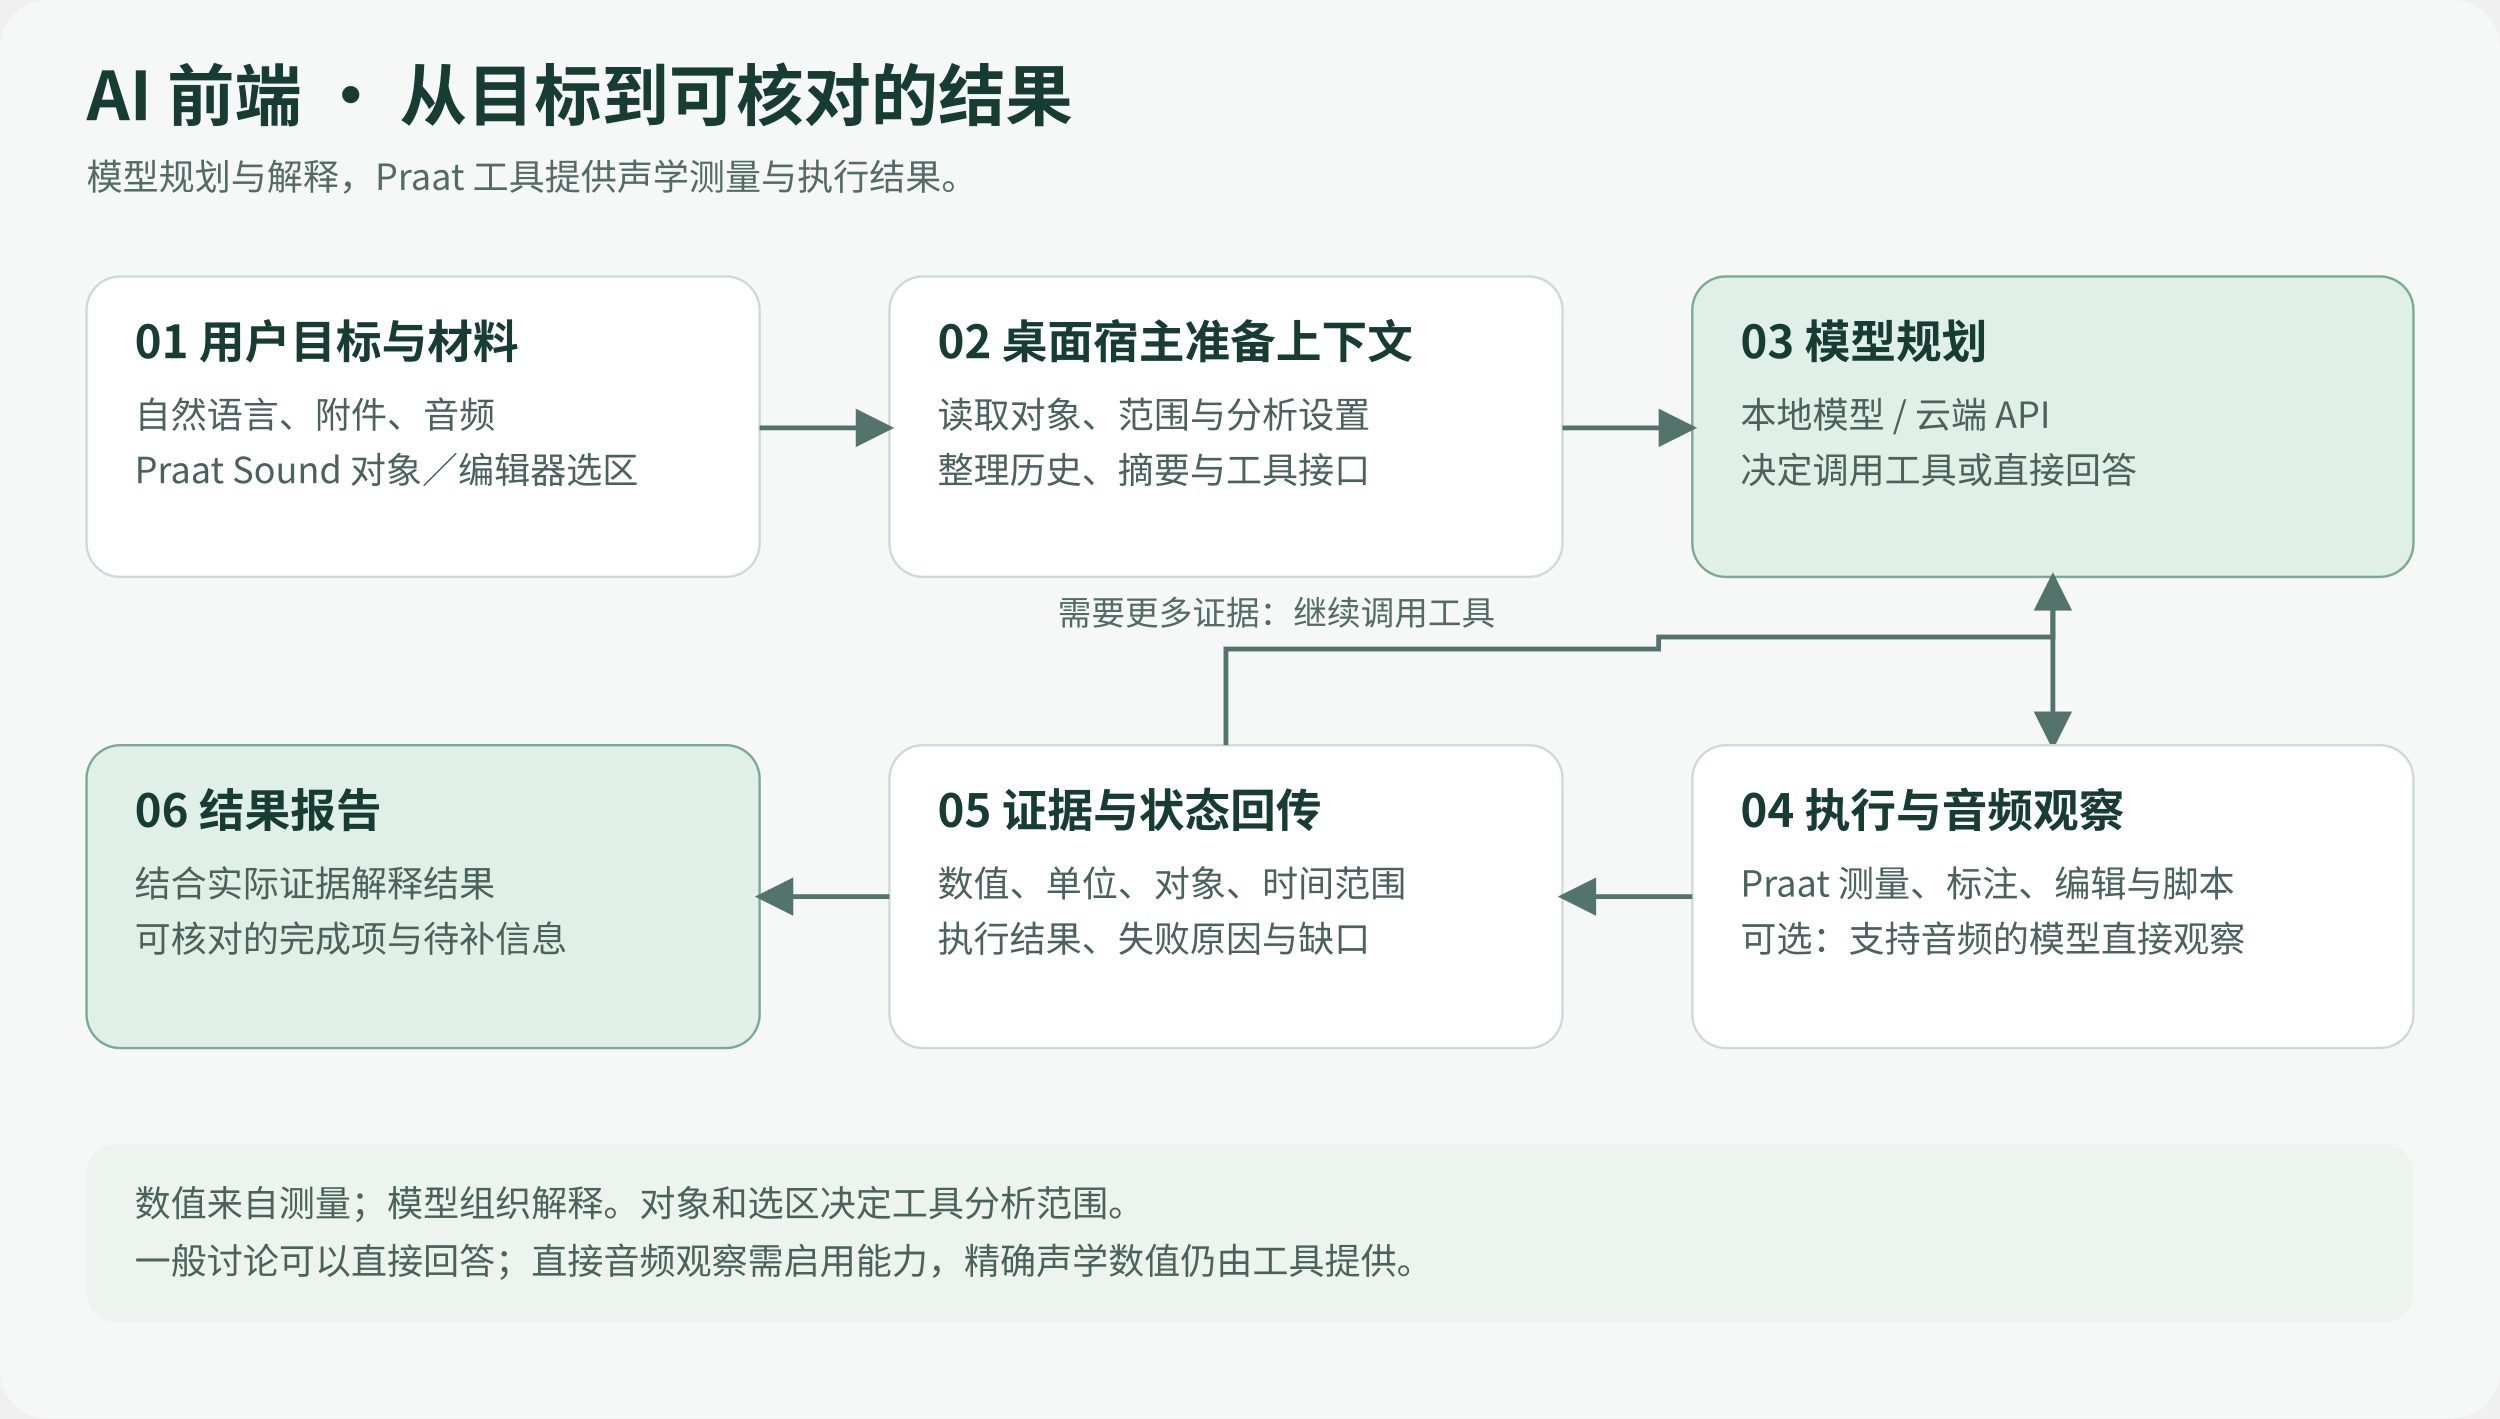
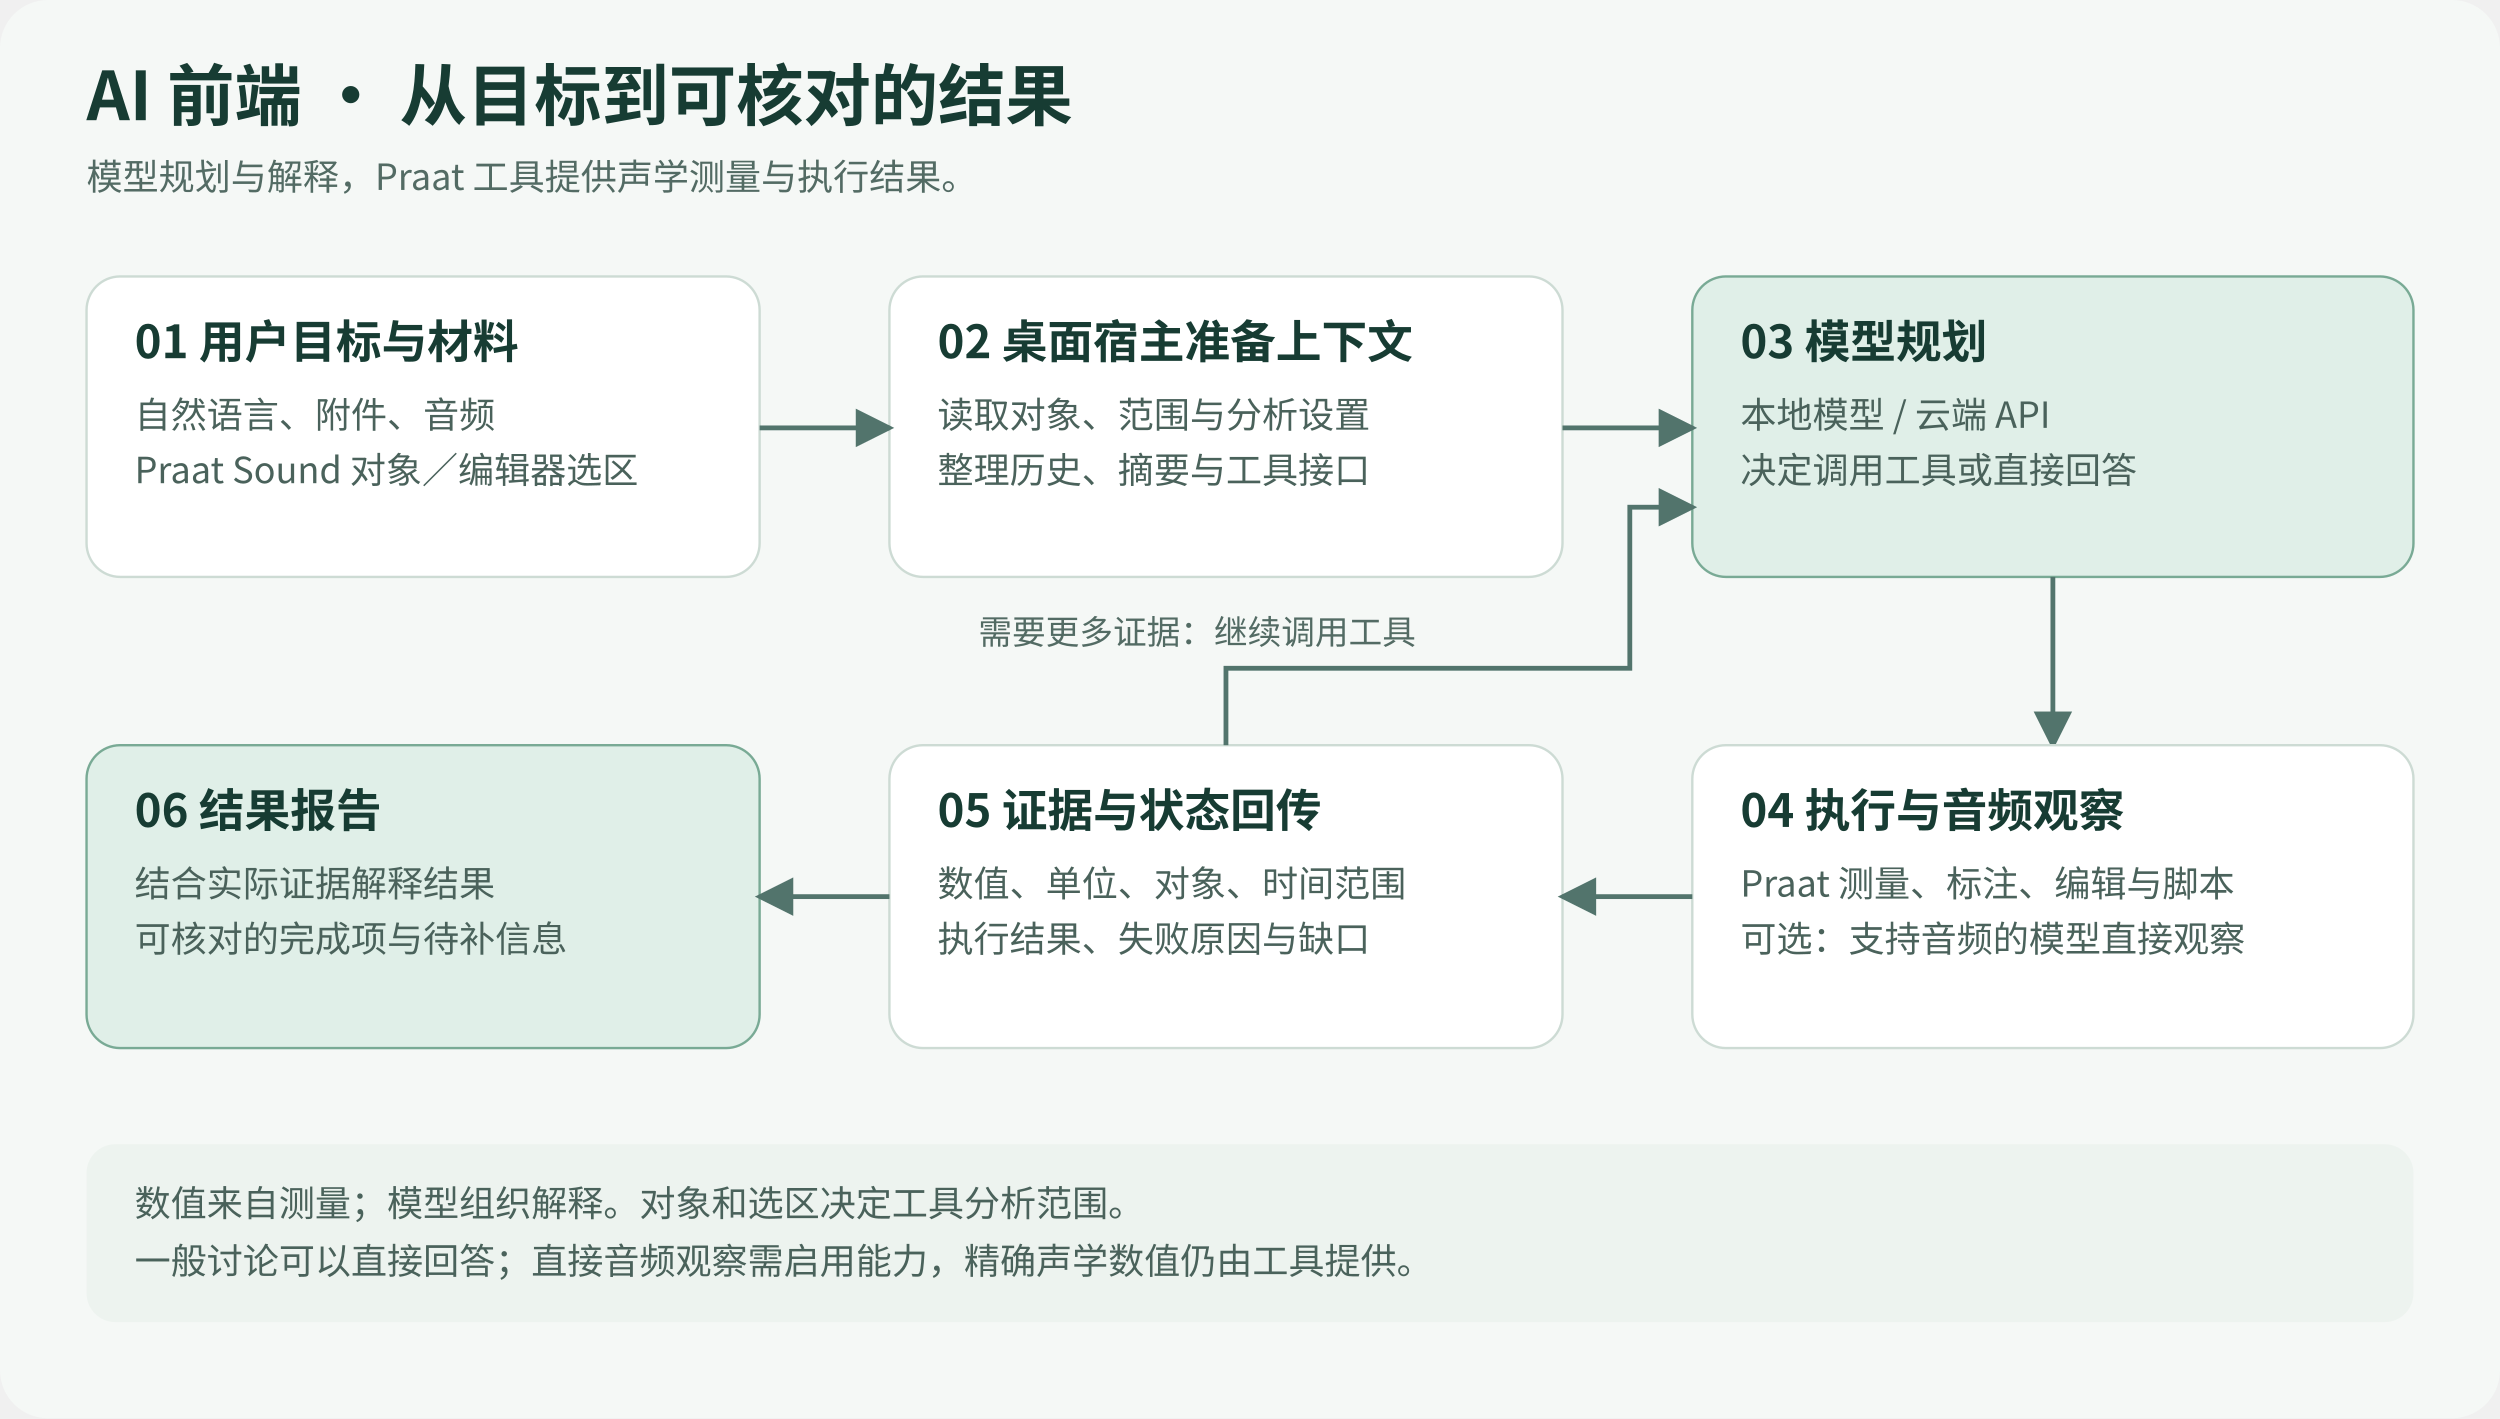
<svg xmlns="http://www.w3.org/2000/svg" width="1040" height="590" viewBox="0 0 1040 590" role="img">
  <defs>
    <marker id="arrow" markerWidth="8" markerHeight="8" refX="7" refY="4" orient="auto">
      <path d="M0 0L8 4L0 8" fill="#52746c" />
    </marker>
  </defs>
  <style>text{font-family:"Microsoft YaHei","Noto Sans CJK SC",sans-serif}.title{font-size:28px;font-weight:700;fill:#173c33}.sub{font-size:15px;fill:#536b64}.label{font-size:19px;font-weight:700;fill:#173c33}.body{font-size:15px;fill:#4a625b}.small{font-size:14px;fill:#536b64}.edge{fill:none;stroke:#52746c;stroke-width:2;marker-end:url(#arrow)}</style>
  <rect width="1040" height="590" rx="20" fill="#f5f8f6" />
  <text class="title" x="36" y="50">AI 前端 · 从目标到可核对的结果</text>
  <text class="sub" x="36" y="79">模型规划与解释，Praat 工具提供声学测量与执行结果。</text>
  <rect x="36" y="115" width="280" height="125" rx="14" fill="white" stroke="#cddbd4" />
  <text class="label" x="56" y="149">01  用户目标与材料</text>
  <text class="body" x="56" y="178">自然语言、附件、音频</text>
  <text class="body" x="56" y="201">Praat Sound 对象／编辑器选区</text>
  <rect x="370" y="115" width="280" height="125" rx="14" fill="white" stroke="#cddbd4" />
  <text class="label" x="390" y="149">02  桌面宿主准备上下文</text>
  <text class="body" x="390" y="178">读取对象、范围与分析设置</text>
  <text class="body" x="390" y="201">整理历史、摘要与工具接口</text>
  <rect x="704" y="115" width="300" height="125" rx="14" fill="#e0efe8" stroke="#79aa95" />
  <text class="label" x="724" y="149">03  模型规划</text>
  <text class="body" x="724" y="178">本地模型 / 云端 API</text>
  <text class="body" x="724" y="201">决定调用工具或直接回答</text>
  <path class="edge" d="M316 178H370" />
  <path class="edge" d="M650 178H704" />
  <path class="edge" d="M854 240V310" />
  <rect x="704" y="310" width="300" height="126" rx="14" fill="white" stroke="#cddbd4" />
  <text class="label" x="724" y="344">04  执行与音频观察</text>
  <text class="body" x="724" y="373">Praat 测量、标注、编辑与脚本</text>
  <text class="body" x="724" y="396">可选：支持音频的模型直接观察</text>
  <rect x="370" y="310" width="280" height="126" rx="14" fill="white" stroke="#cddbd4" />
  <text class="label" x="390" y="344">05  证据与状态回传</text>
  <text class="body" x="390" y="373">数值、单位、对象、时间范围</text>
  <text class="body" x="390" y="396">执行结果、失败原因与缺口</text>
  <rect x="36" y="310" width="280" height="126" rx="14" fill="#e0efe8" stroke="#79aa95" />
  <text class="label" x="56" y="344">06  结果报告</text>
  <text class="body" x="56" y="373">结合实际证据解释结果</text>
  <text class="body" x="56" y="396">可核对的完成项与待补信息</text>
  <path class="edge" d="M704 373H650" />
  <path class="edge" d="M370 373H316" />
-   <path class="edge" d="M510 310V270H690V265H854V240" />
-   <text class="small" x="440" y="260">需要更多证据：继续调用工具</text>
+   <path class="edge" d="M510 310V278H678V211H704" />
+   <text class="small" x="407" y="268">需要更多证据：继续调用工具</text>
  <rect x="36" y="476" width="968" height="74" rx="12" fill="#edf3ef" />
  <text class="body" x="56" y="506">数值来自测量；模型组织解释。对象和选区决定工具分析范围。</text>
  <text class="body" x="56" y="530">一般讨论可以直接回答；直接音频观察需启用能力，精确声学数值仍由工具提供。</text>
</svg>
